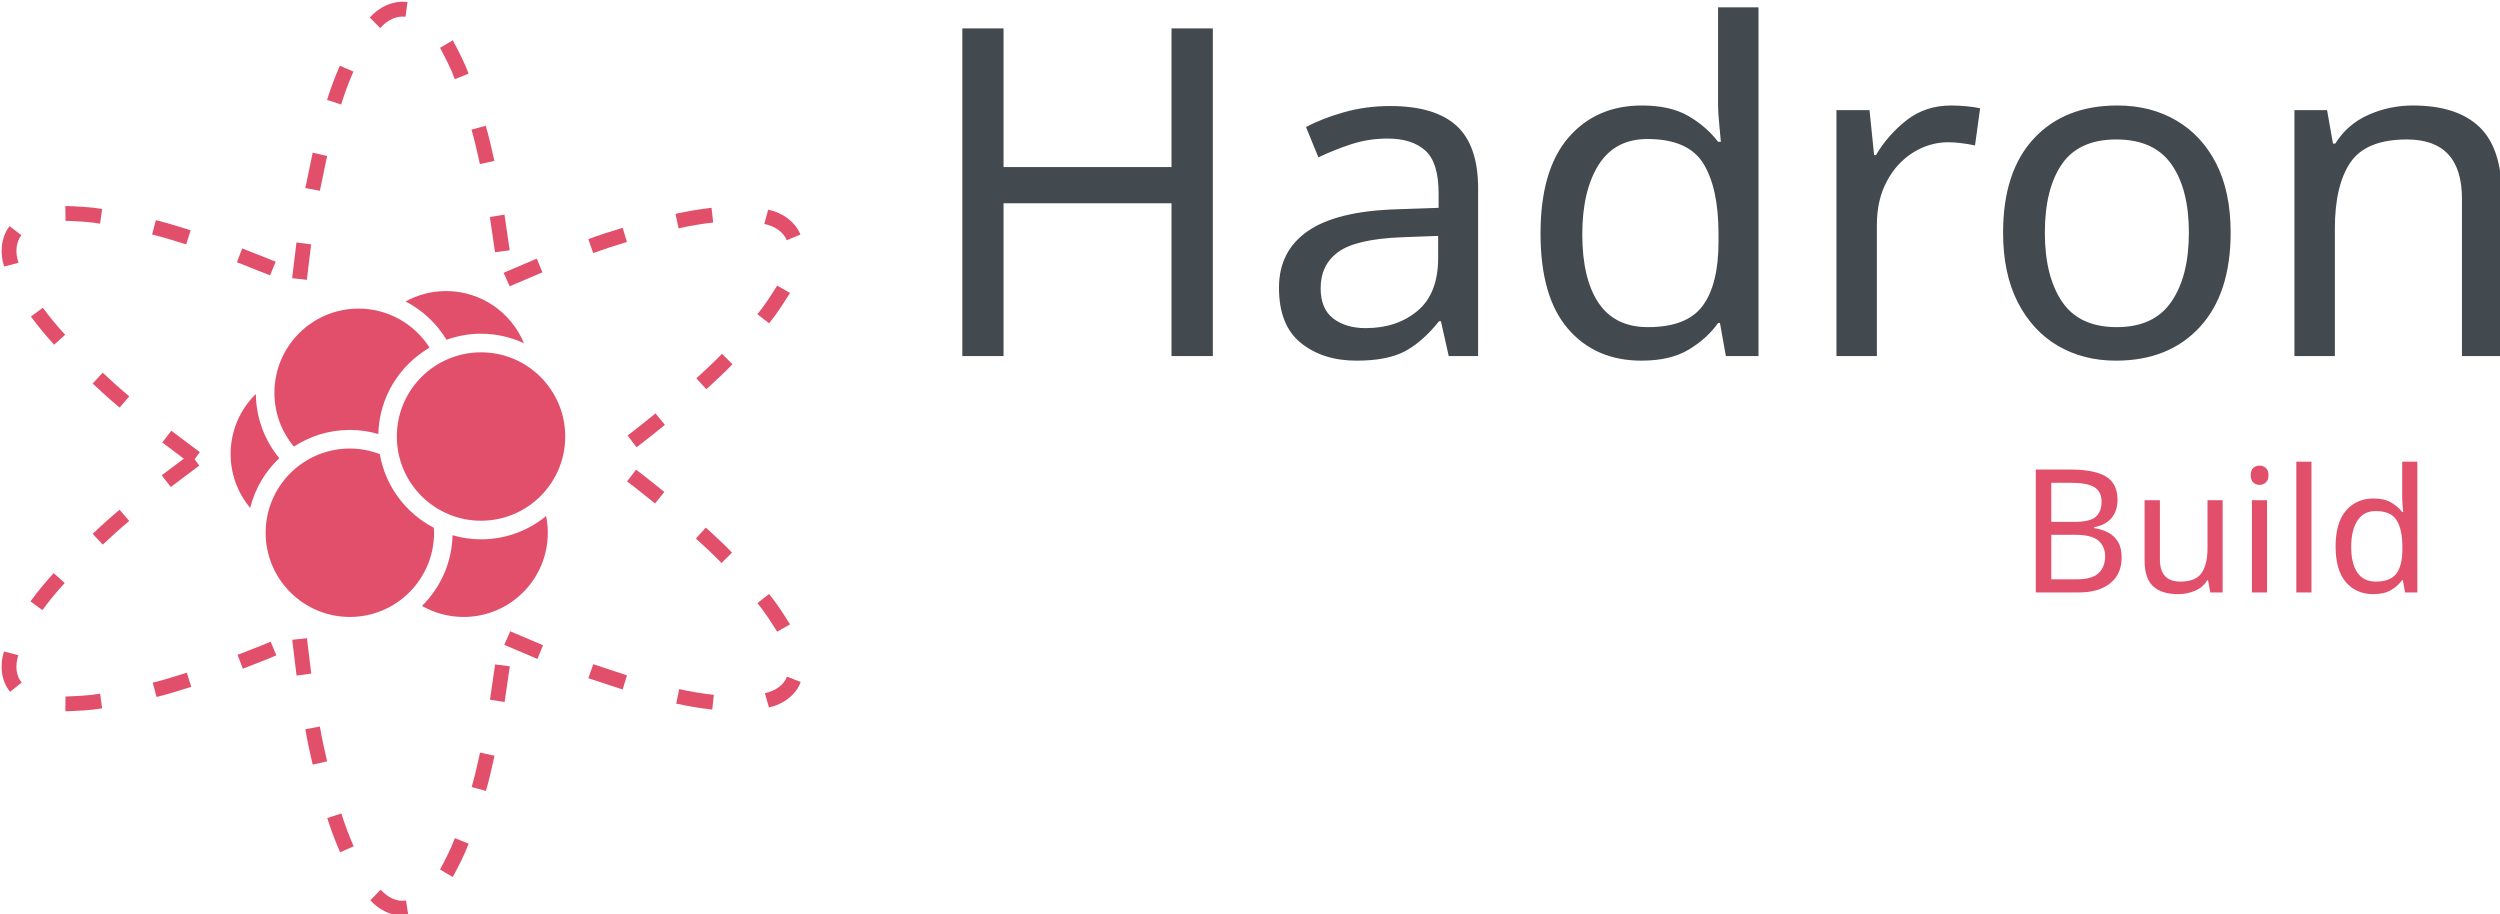
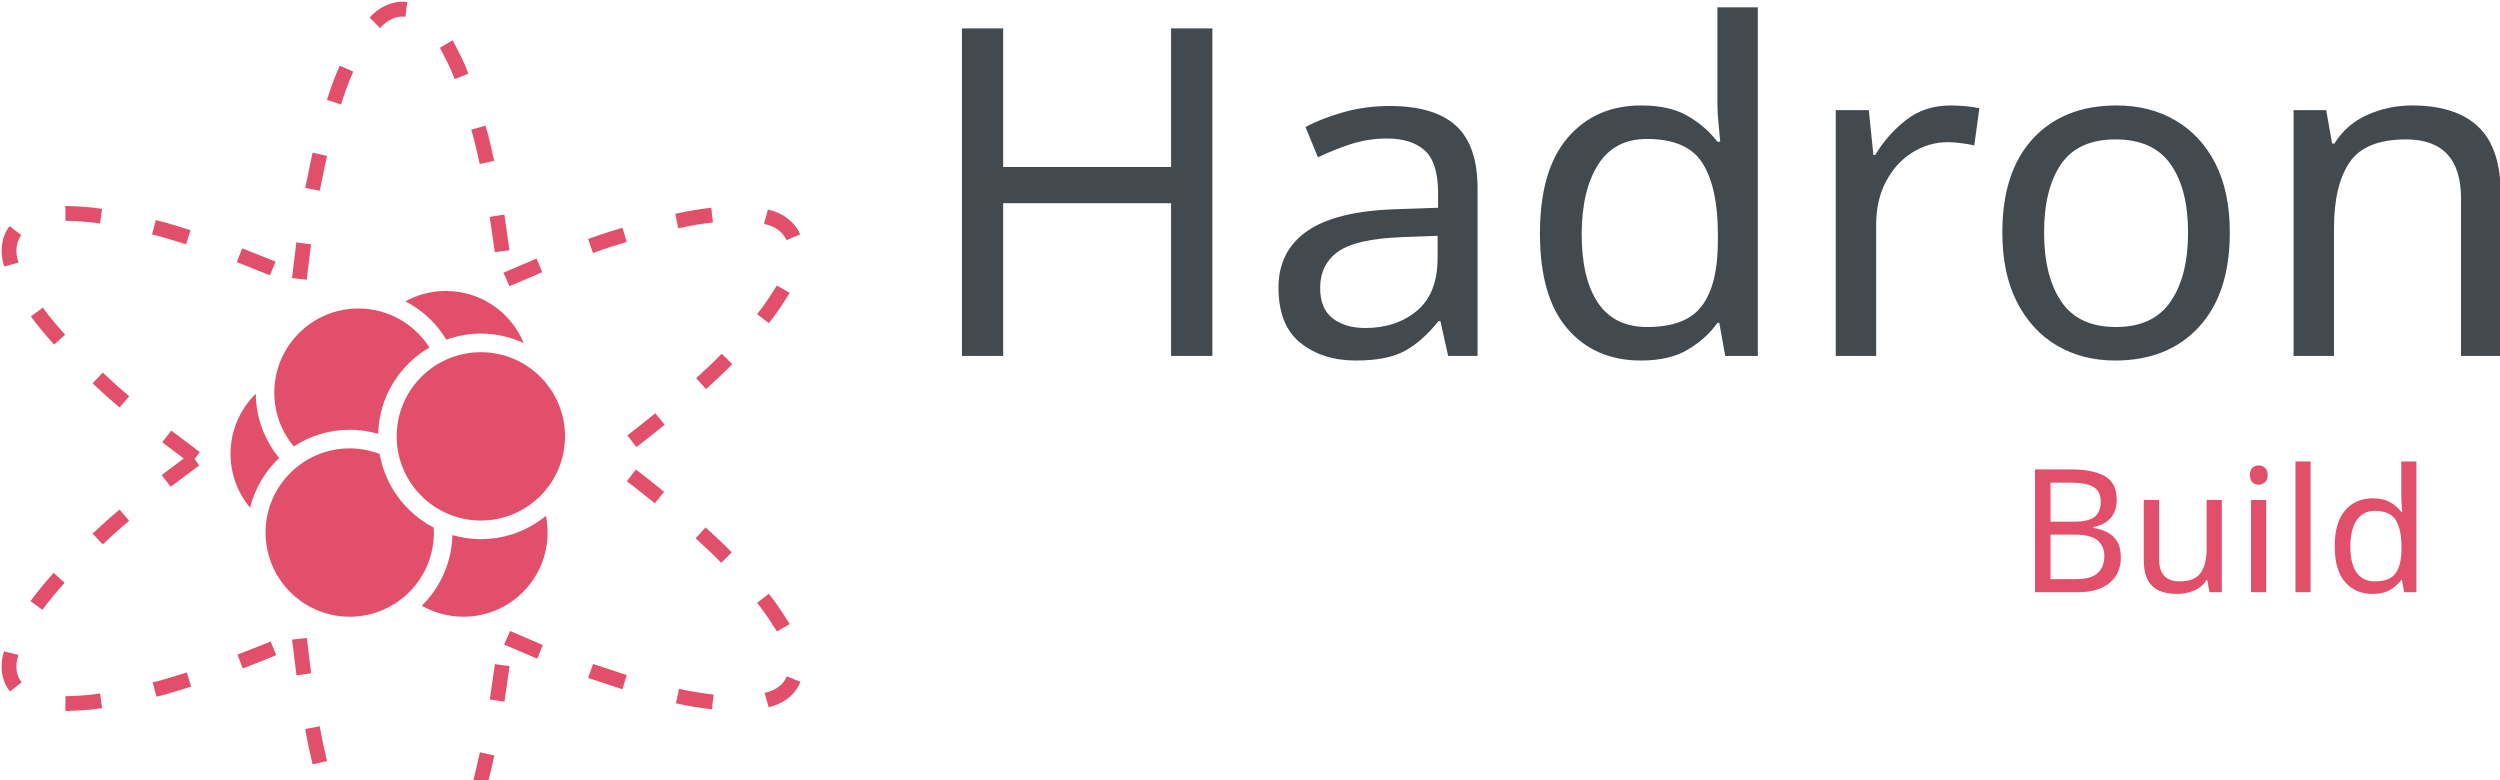
- <svg xmlns="http://www.w3.org/2000/svg" version="1.1" width="100%" height="100%" class="canvas">
+ <svg xmlns="http://www.w3.org/2000/svg" version="1.1" x="0px" y="0px" viewBox="0 0 436 136" enable-background="new 0 0 436 136" xml:space="preserve">
  <defs />
  <g id="symbol" class="logo-entity" transform="scale(1.6)">
    <g class="logo-entity-inner">
      <g data-noun-id="3004" data-attribution="" transform="scale(0.9957778)">
        <polygon points="61.866,31.14 65.454,29.609 64.841,28.109 61.213,29.656 " transform="translate(-6.104,0.189)" fill="#E24F6A" />
        <path d="M92.193,26.097l1.496-0.623c-0.618-1.522-2.169-2.462-3.53-2.718l-0.427,1.564C90.915,24.55,91.826,25.21,92.193,26.097z" transform="translate(-6.104,0.189)" fill="#E24F6A" />
        <path d="M84.142,24.161l-0.181-1.61c-1.333,0.15-2.648,0.368-3.943,0.663l0.336,1.585C81.611,24.512,82.875,24.304,84.142,24.161z" transform="translate(-6.104,0.189)" fill="#E24F6A" />
        <path d="M74.707,26.286l-0.475-1.549c-1.266,0.376-2.52,0.786-3.755,1.24l0.537,1.529C72.234,27.057,73.465,26.655,74.707,26.286z" transform="translate(-6.104,0.189)" fill="#E24F6A" />
        <path d="M74.774,47.461l0.984,1.288c1.057-0.782,2.064-1.632,3.099-2.446l-1.023-1.257C76.813,45.85,75.82,46.688,74.774,47.461z" transform="translate(-6.104,0.189)" fill="#E24F6A" />
        <path d="M82.301,41.207l1.092,1.198c0.969-0.897,1.949-1.78,2.861-2.74l-1.15-1.141C84.215,39.46,83.25,40.327,82.301,41.207z" transform="translate(-6.104,0.189)" fill="#E24F6A" />
        <path d="M92.549,31.863l-1.411-0.797c-0.673,1.065-1.339,2.134-2.16,3.124l1.278,0.997C91.106,34.159,91.83,33.012,92.549,31.863z" transform="translate(-6.104,0.189)" fill="#E24F6A" />
        <path d="M22.817,74.508l0.414,1.568c1.289-0.311,2.541-0.727,3.804-1.112l-0.492-1.546C25.303,73.798,24.072,74.207,22.817,74.508z" transform="translate(-6.104,0.189)" fill="#E24F6A" />
        <path d="M32.098,71.465l0.578,1.515c1.221-0.489,2.461-0.936,3.666-1.463l-0.623-1.496C34.527,70.544,33.304,70.98,32.098,71.465z" transform="translate(-6.104,0.189)" fill="#E24F6A" />
        <path d="M9.438,65.611l1.306,0.959c0.76-1.025,1.563-2.02,2.442-2.965l-1.207-1.082C11.076,63.496,10.236,64.534,9.438,65.611z" transform="translate(-6.104,0.189)" fill="#E24F6A" />
        <path d="M8.111,71.498L6.54,71.1c-0.436,1.313-0.397,3.142,0.672,4.407l1.265-1.013C7.845,73.756,7.747,72.634,8.111,71.498z" transform="translate(-6.104,0.189)" fill="#E24F6A" />
        <path d="M13.271,76.024l-0.016,1.619c1.355-0.047,2.71-0.101,4.026-0.324l-0.223-1.605C15.789,75.931,14.53,75.975,13.271,76.024z" transform="translate(-6.104,0.189)" fill="#E24F6A" />
        <path d="M16.239,58.219l1.105,1.186c0.94-0.891,1.904-1.757,2.902-2.588l-1.057-1.229C18.179,56.43,17.198,57.311,16.239,58.219z" transform="translate(-6.104,0.189)" fill="#E24F6A" />
        <polygon points="40.149,26.555 38.543,26.336 38.068,30.251 39.68,30.428 " transform="translate(-6.104,0.189)" fill="#E24F6A">
      </polygon>
        <path d="M50.477,1.643l0.209-1.607c-1.628-0.225-3.218,0.647-4.119,1.697l1.14,1.152C48.498,1.976,49.524,1.518,50.477,1.643z" transform="translate(-6.104,0.189)" fill="#E24F6A" />
        <path d="M44.774,7.647l-1.485-0.648c-0.536,1.229-1.005,2.478-1.397,3.745l1.54,0.503C43.813,10.014,44.264,8.815,44.774,7.647z" transform="translate(-6.104,0.189)" fill="#E24F6A" />
        <polygon points="41.897,16.881 40.318,16.516 39.513,20.389 41.106,20.688 " transform="translate(-6.104,0.189)" fill="#E24F6A">
    </polygon>
        <polygon points="60.269,27.411 61.876,27.202 61.308,23.296 59.708,23.553 " transform="translate(-6.104,0.189)" fill="#E24F6A" />
        <path d="M60.199,17.417c-0.293-1.287-0.566-2.577-0.942-3.848l-1.563,0.427c0.367,1.237,0.634,2.506,0.922,3.769L60.199,17.417z" transform="translate(-6.104,0.189)" fill="#E24F6A" />
        <path d="M57.38,7.866c-0.465-1.251-1.097-2.45-1.731-3.648l-1.396,0.824c0.586,1.116,1.179,2.228,1.625,3.434L57.38,7.866z" transform="translate(-6.104,0.189)" fill="#E24F6A" />
        <path d="M57.714,85.93l1.563,0.425c0.376-1.271,0.644-2.563,0.938-3.85l-1.583-0.346C58.342,83.421,58.08,84.692,57.714,85.93z" transform="translate(-6.104,0.189)" fill="#E24F6A" />
        <polygon points="59.719,76.37 61.319,76.627 61.886,72.721 60.278,72.513 " transform="translate(-6.104,0.189)" fill="#E24F6A" />
        <path d="M41.915,89.324c0.391,1.268,0.872,2.512,1.403,3.743l1.484-0.651c-0.506-1.171-0.967-2.364-1.346-3.598L41.915,89.324z" transform="translate(-6.104,0.189)" fill="#E24F6A" />
        <path d="M47.754,97.16l-1.131,1.161c0.92,1.035,2.522,1.914,4.153,1.622l-0.246-1.603C49.576,98.52,48.555,98.043,47.754,97.16z" transform="translate(-6.104,0.189)" fill="#E24F6A" />
        <path d="M54.253,94.954l1.396,0.824c0.636-1.198,1.268-2.398,1.732-3.648l-1.503-0.61C55.433,92.727,54.84,93.839,54.253,94.954z" transform="translate(-6.104,0.189)" fill="#E24F6A" />
        <polygon points="39.689,69.642 38.077,69.817 38.554,73.732 40.16,73.513 " transform="translate(-6.104,0.189)" fill="#E24F6A" />
        <path d="M39.514,79.609c0.225,1.298,0.497,2.588,0.804,3.871l1.579-0.363c-0.301-1.26-0.569-2.528-0.79-3.808L39.514,79.609z" transform="translate(-6.104,0.189)" fill="#E24F6A" />
        <polygon points="24.851,46.944 23.857,48.226 26.219,49.998 23.799,51.816 24.792,53.098 27.91,50.755 27.402,50.062 27.97,49.286   " transform="translate(-6.104,0.189)" fill="#E24F6A">
    </polygon>
        <path d="M8.13,28.562c-0.392-1.138-0.274-2.256,0.31-3.018l-1.287-0.985c-1.01,1.296-1.048,3.109-0.591,4.416L8.13,28.562z" transform="translate(-6.104,0.189)" fill="#E24F6A" />
        <path d="M9.484,34.445c0.797,1.08,1.643,2.11,2.545,3.083l1.206-1.083c-0.878-0.946-1.689-1.936-2.447-2.962L9.484,34.445z" transform="translate(-6.104,0.189)" fill="#E24F6A" />
        <path d="M16.241,41.778c0.959,0.907,1.94,1.789,2.952,2.631l1.055-1.229c-0.997-0.831-1.961-1.698-2.901-2.588L16.241,41.778z" transform="translate(-6.104,0.189)" fill="#E24F6A" />
        <polygon points="36.274,28.449 32.607,26.989 32.031,28.503 35.652,29.946 " transform="translate(-6.104,0.189)" fill="#E24F6A" />
        <path d="M26.963,25.01c-1.261-0.39-2.516-0.798-3.804-1.108l-0.412,1.567c1.255,0.302,2.488,0.704,3.725,1.086L26.963,25.01z" transform="translate(-6.104,0.189)" fill="#E24F6A" />
        <path d="M17.057,24.282l0.224-1.606c-1.315-0.223-2.67-0.275-4.026-0.324l0.016,1.621C14.531,24.022,15.789,24.066,17.057,24.282z" transform="translate(-6.104,0.189)" fill="#E24F6A" />
        <path d="M82.247,58.736c0.949,0.883,1.918,1.744,2.807,2.682l1.15-1.141c-0.913-0.963-1.898-1.838-2.865-2.738L82.247,58.736z" transform="translate(-6.104,0.189)" fill="#E24F6A" />
        <path d="M74.716,52.489c1.05,0.771,2.04,1.611,3.062,2.413l1.022-1.258c-1.034-0.812-2.039-1.665-3.099-2.442L74.716,52.489z" transform="translate(-6.104,0.189)" fill="#E24F6A" />
        <path d="M80.094,76.796c1.293,0.297,2.611,0.504,3.943,0.659l0.179-1.612c-1.267-0.146-2.531-0.344-3.789-0.633L80.094,76.796z" transform="translate(-6.104,0.189)" fill="#E24F6A" />
        <path d="M92.211,73.846c-0.324,0.915-1.246,1.561-2.411,1.814l0.44,1.56c1.355-0.28,2.919-1.228,3.48-2.785L92.211,73.846z" transform="translate(-6.104,0.189)" fill="#E24F6A" />
        <path d="M92.551,68.131c-0.721-1.148-1.443-2.295-2.295-3.324l-1.277,0.996c0.821,0.99,1.487,2.06,2.16,3.125L92.551,68.131z" transform="translate(-6.104,0.189)" fill="#E24F6A" />
        <polygon points="61.283,70.369 64.911,71.914 65.523,70.413 61.936,68.885 " transform="translate(-6.104,0.189)" fill="#E24F6A" />
        <polygon points="70.48,74.021 74.235,75.26 74.71,73.71 71.018,72.49 " transform="translate(-6.104,0.189)" fill="#E24F6A" />
        <path d="M34.099,42.917c-1.702,1.671-2.76,3.996-2.76,6.571c0,2.245,0.805,4.302,2.139,5.9c0.527-2.115,1.649-3.992,3.184-5.445  C35.083,48.027,34.128,45.581,34.099,42.917z" transform="translate(-6.104,0.189)" fill="#E24F6A" />
        <path d="M54.964,36.991c1.182-0.423,2.449-0.666,3.775-0.666c1.678,0,3.264,0.379,4.695,1.04c-1.381-3.347-4.672-5.705-8.52-5.705  c-1.606,0-3.116,0.413-4.432,1.136C52.338,33.754,53.888,35.212,54.964,36.991z" transform="translate(-6.104,0.189)" fill="#E24F6A" id="yui_3_17_2_1_1460414852008_815" />
        <path d="M44.385,46.853c1.082,0,2.125,0.162,3.115,0.448c0.1-4.036,2.33-7.544,5.609-9.45c-1.636-2.566-4.499-4.273-7.769-4.273  c-5.086,0-9.21,4.126-9.21,9.215c0,2.239,0.8,4.29,2.127,5.887C40.023,47.528,42.125,46.853,44.385,46.853z" transform="translate(-6.104,0.189)" fill="#E24F6A" />
        <path d="M55.623,58.379c-0.073,3.021-1.335,5.751-3.345,7.732c1.344,0.766,2.895,1.208,4.551,1.208c5.092,0,9.215-4.122,9.215-9.21  c0-0.627-0.063-1.239-0.184-1.83c-1.94,1.59-4.42,2.547-7.121,2.547C57.658,58.826,56.614,58.664,55.623,58.379z" transform="translate(-6.104,0.189)" fill="#E24F6A" />
        <path d="M47.664,49.501c-1.02-0.389-2.122-0.611-3.278-0.611c-5.091,0-9.214,4.125-9.214,9.213c0,5.088,4.124,9.215,9.214,9.215  c5.089,0,9.214-4.127,9.214-9.215c0-0.184-0.017-0.362-0.027-0.544C50.508,55.968,48.272,53.013,47.664,49.501z" transform="translate(-6.104,0.189)" fill="#E24F6A" />
        <circle cx="58.739" cy="47.576" r="9.213" transform="translate(-6.104,0.189)" fill="#E24F6A" id="yui_3_17_2_1_1460414852008_806" />
      </g>
    </g>
  </g>
  <g id="title" class="logo-entity" transform="translate(160, 0) scale(1)">
    <g class="logo-entity-inner">
      <text font-size="80px" dominant-baseline="text-before-edge" alignment-baseline="text-before-edge" fill="#42494F" font-family="AkzidenzGroteskStd-Md">Hadron</text>
    </g>
  </g>
  <g id="subtitle" class="logo-entity" transform="translate(352, 80) scale(1)">
    <g class="logo-entity-inner">
      <text font-size="30px" dominant-baseline="text-before-edge" alignment-baseline="text-before-edge" fill="#E24F6A" font-family="AkzidenzGroteskStd-Md">Build</text>
    </g>
  </g>
</svg>
